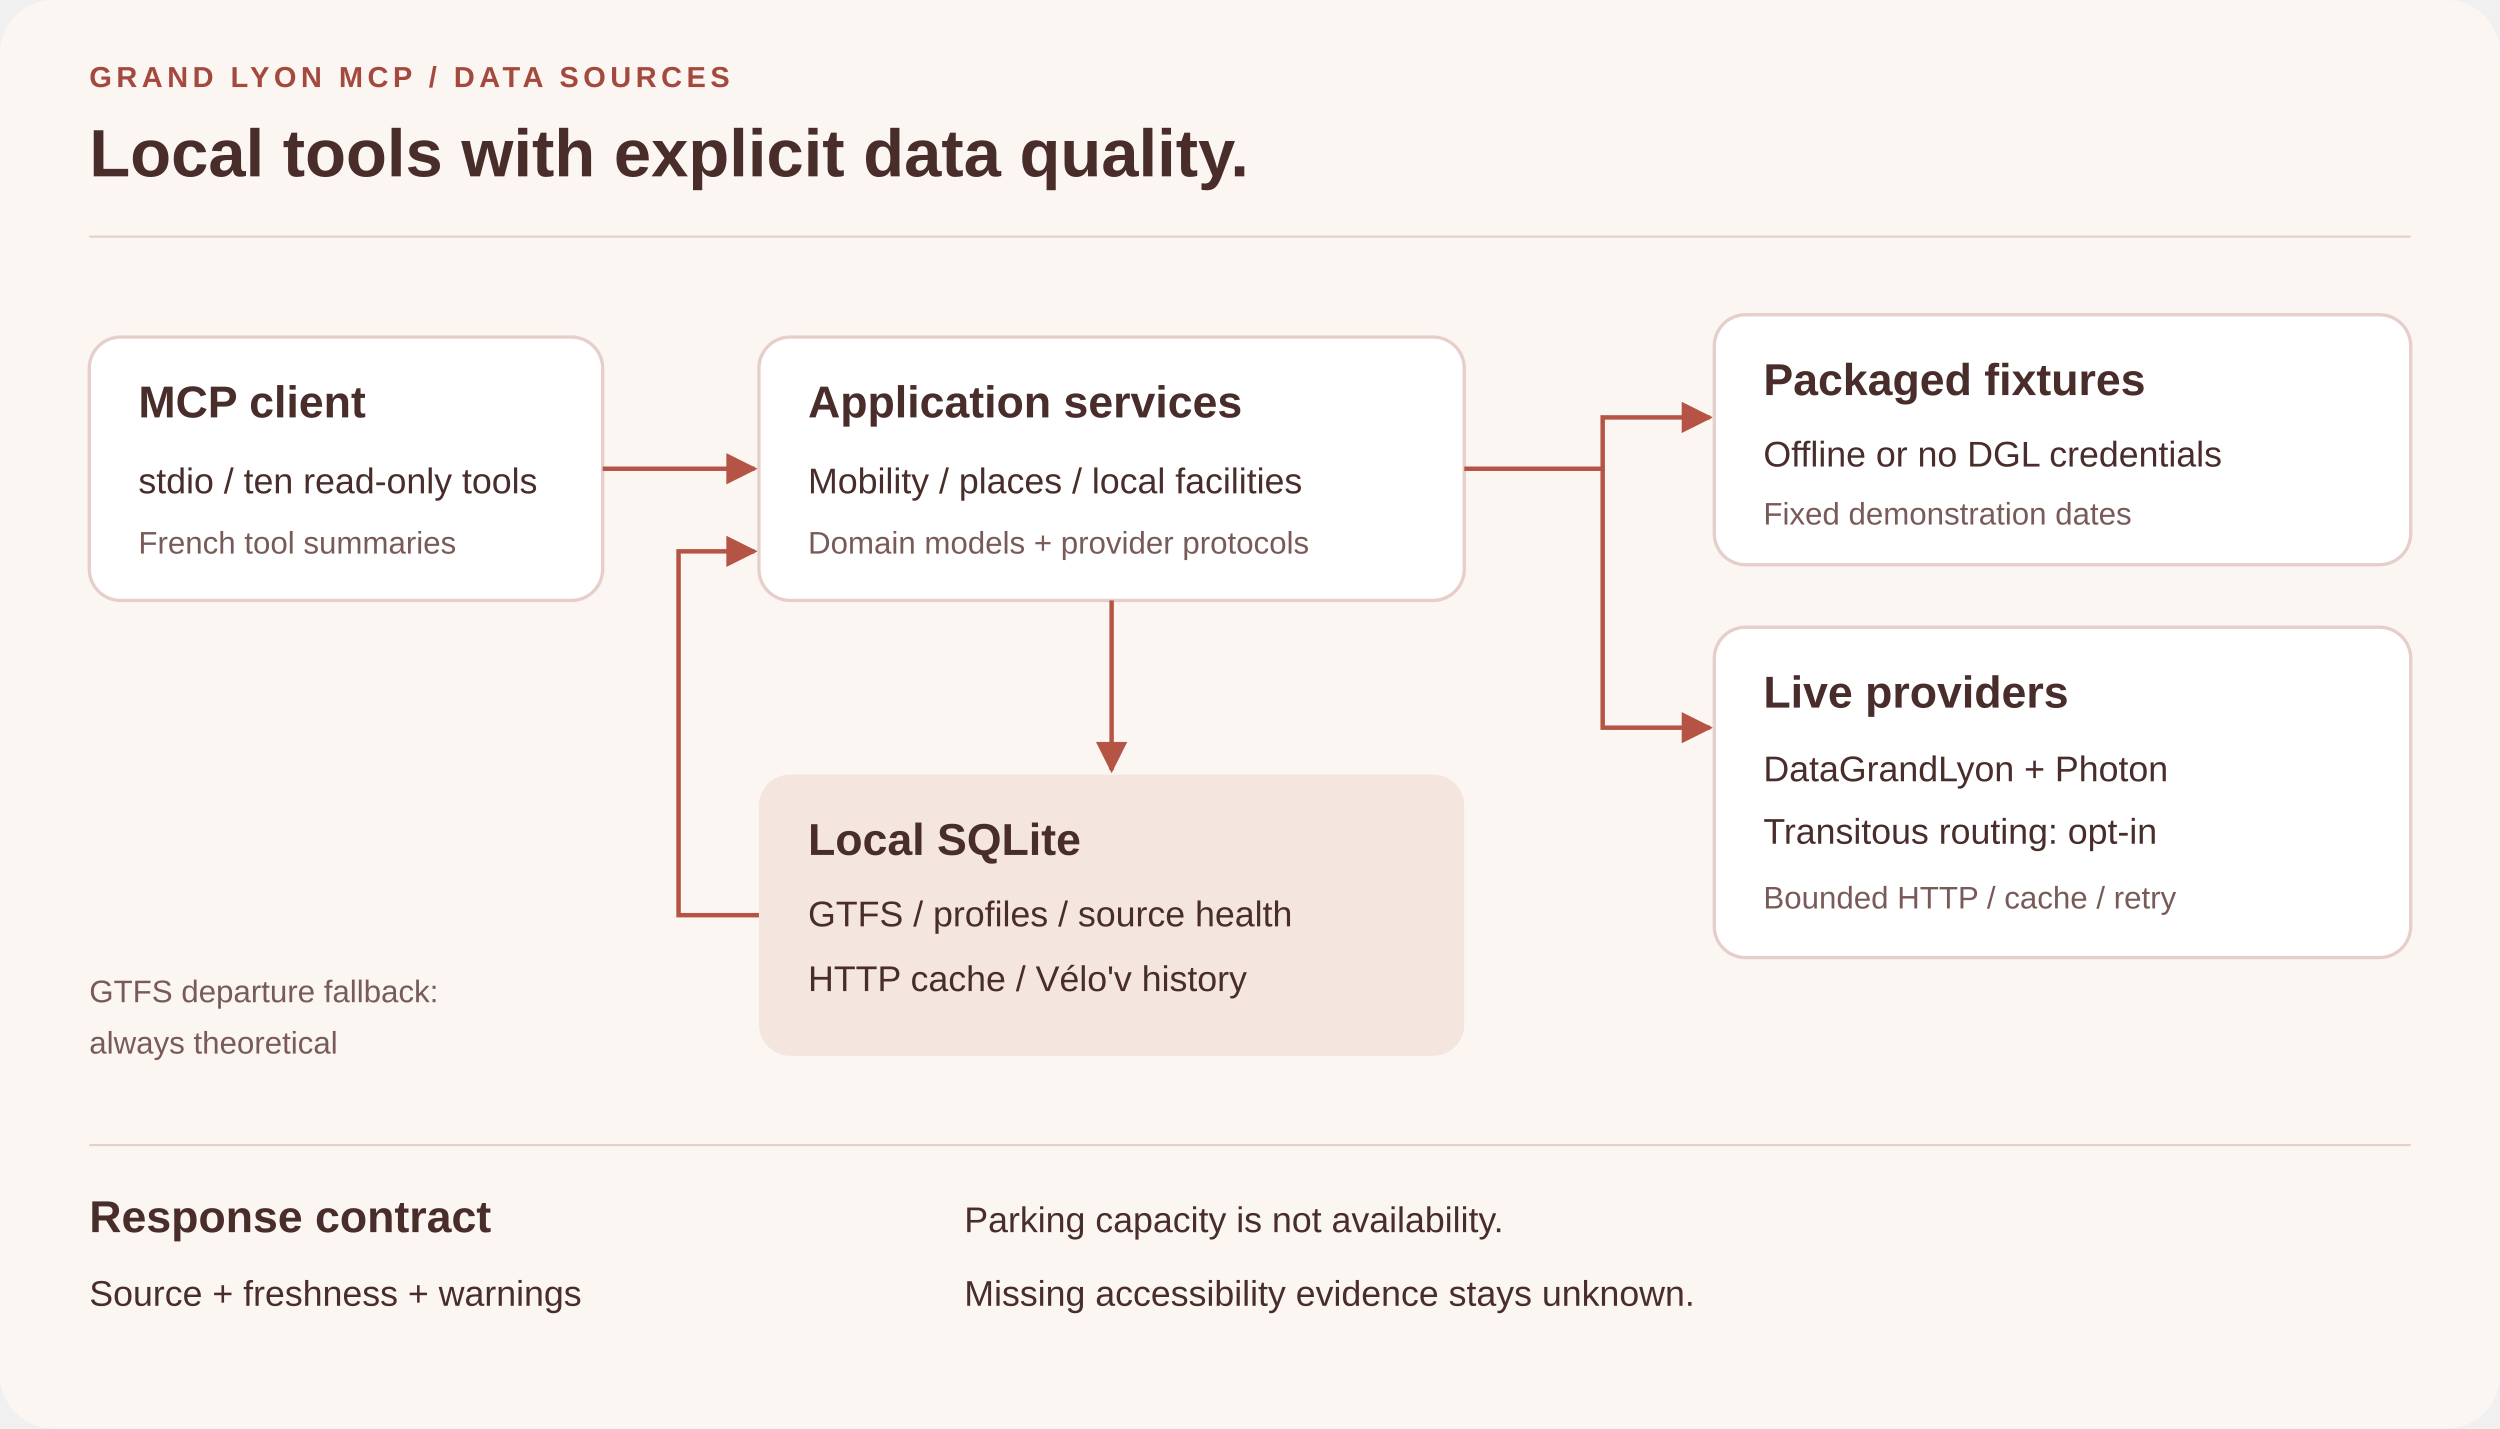
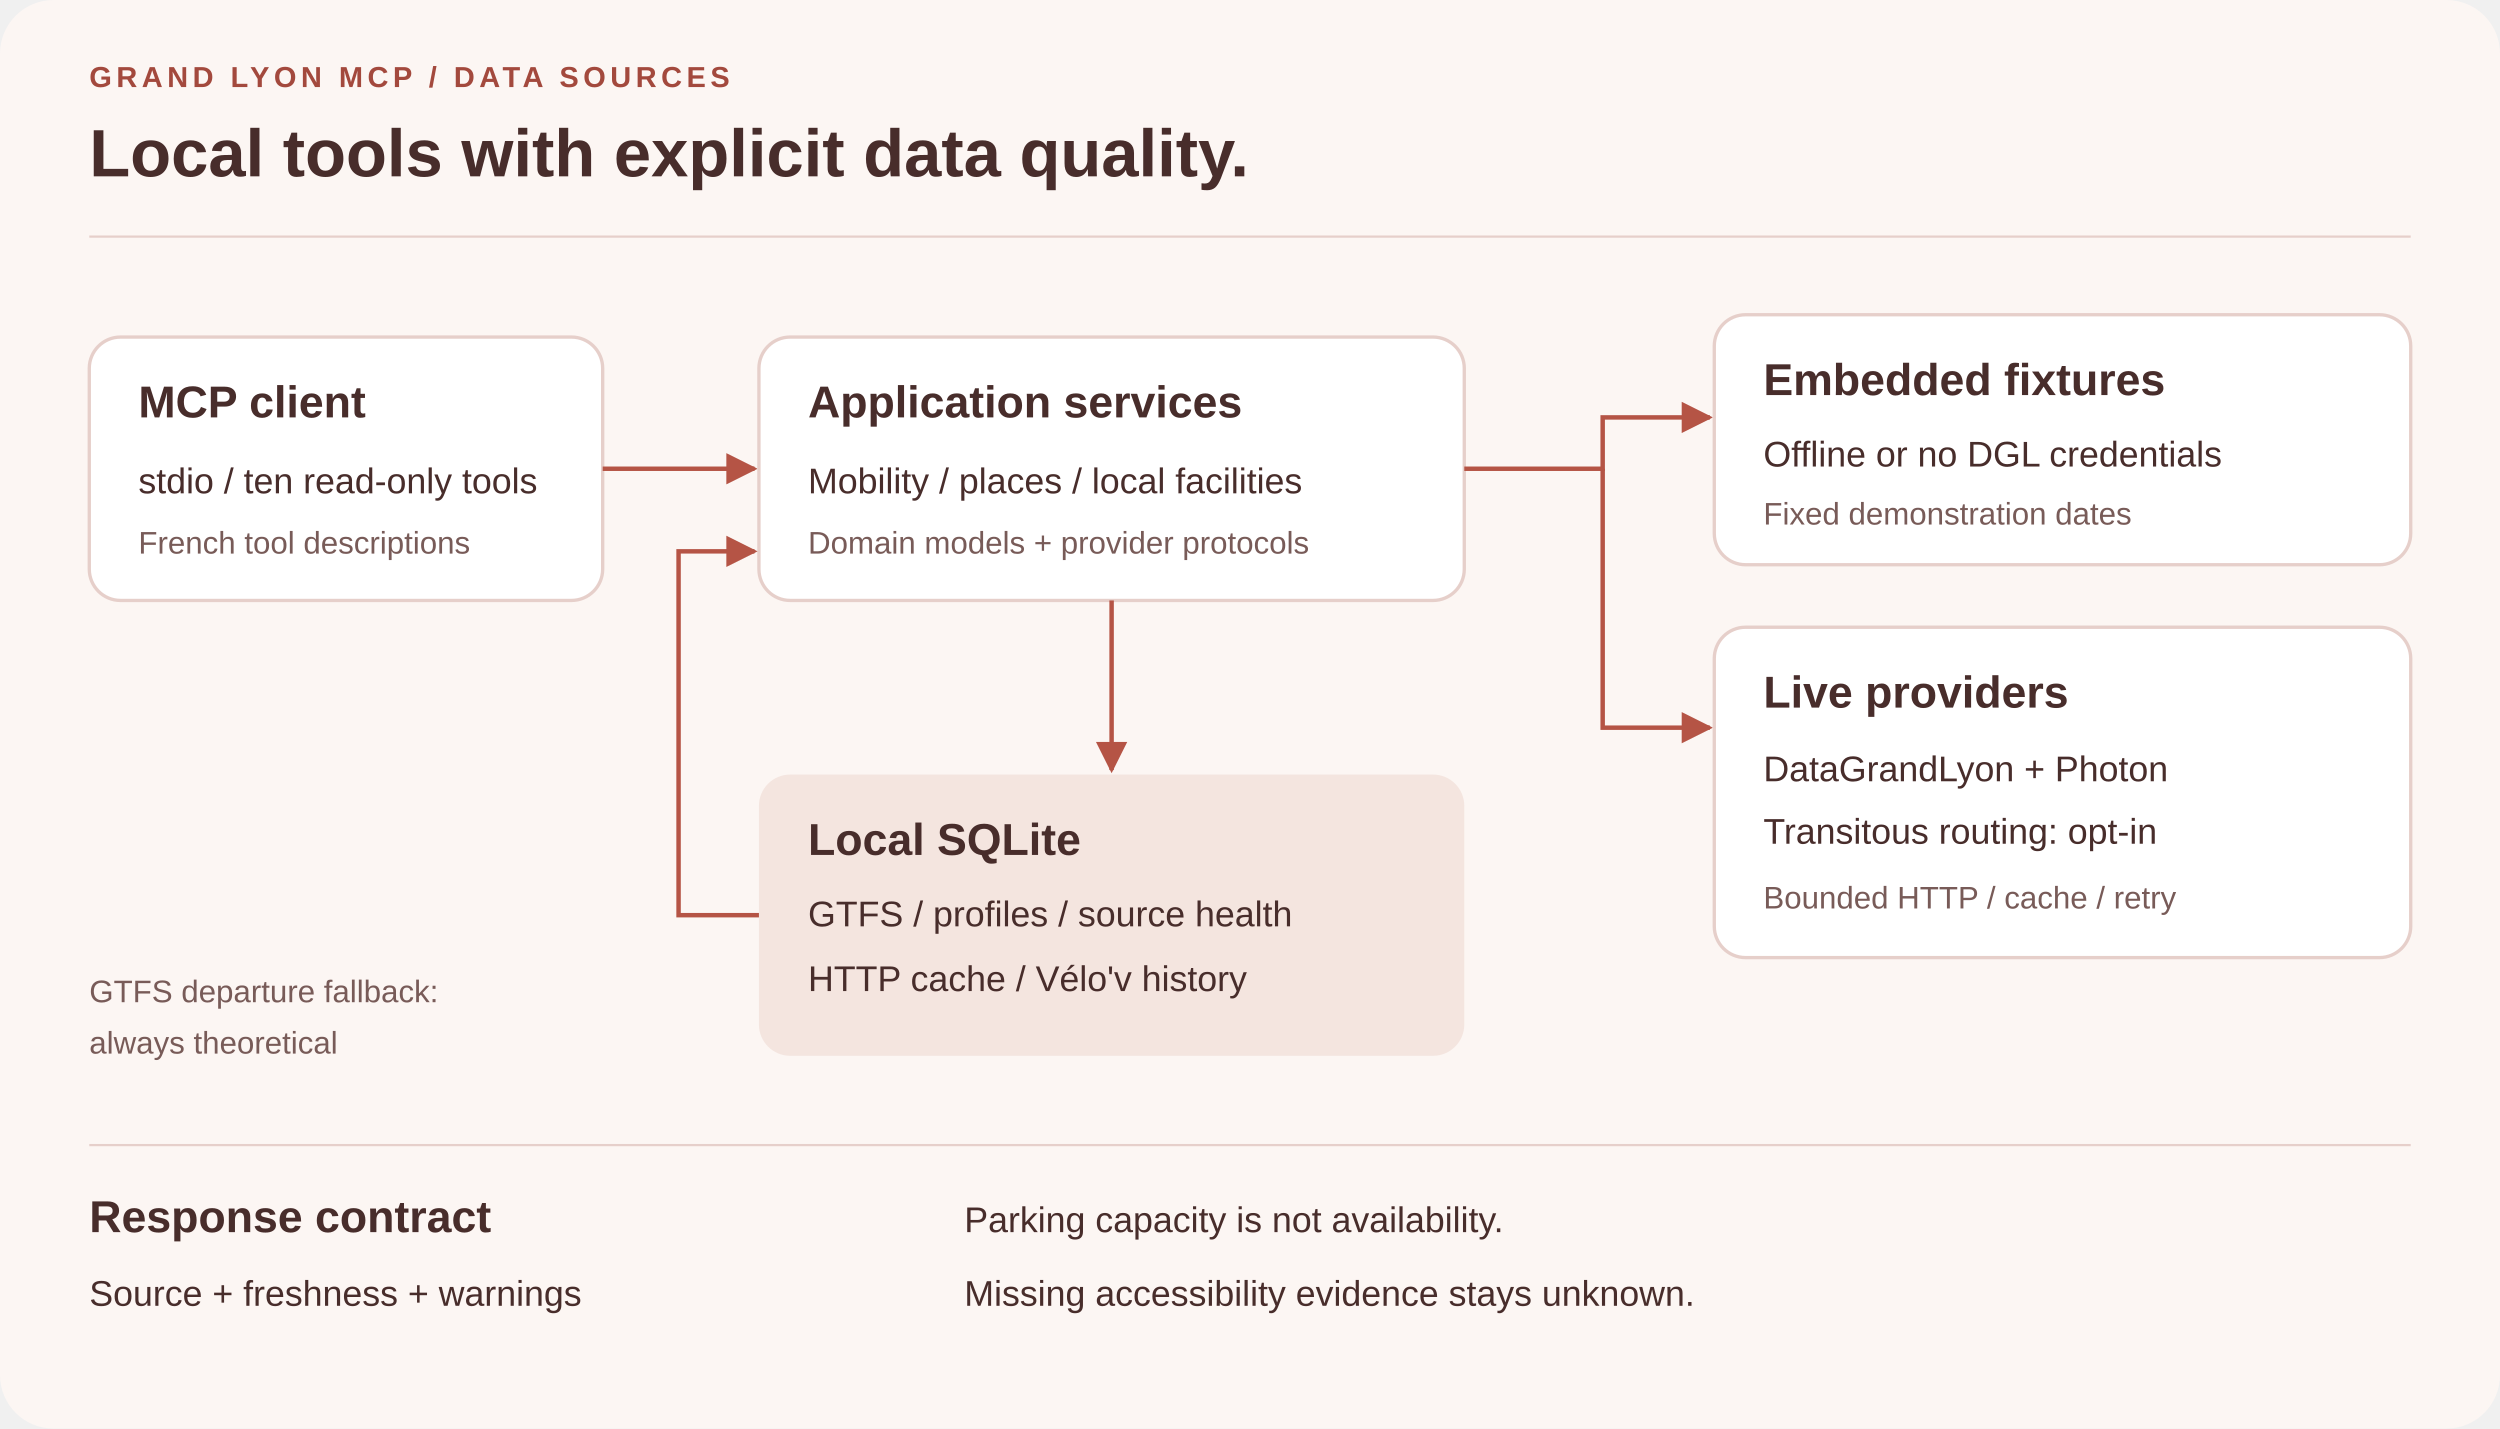
<svg xmlns="http://www.w3.org/2000/svg" width="1120" height="640" viewBox="0 0 1120 640" role="img" aria-labelledby="title desc">
  <defs>
    <marker id="arrow" viewBox="0 0 10 10" refX="9" refY="5" markerWidth="7" markerHeight="7" orient="auto">
      <path d="M0 0 10 5 0 10Z" fill="#b55445" />
    </marker>
    <style>text{font-family:Arial,Helvetica,sans-serif;fill:#482d2b}.title{font-size:30px;font-weight:700}.label{font-size:20px;font-weight:700}.body{font-size:16px}.small{font-size:14px;fill:#785b58}.eyebrow{font-size:13px;font-weight:700;letter-spacing:2px;fill:#a3493d}.box{fill:#fff;stroke:#e6cfca;stroke-width:1.5}.line{fill:none;stroke:#b55445;stroke-width:2;marker-end:url(#arrow)}</style>
  </defs>
  <rect width="1120" height="640" rx="24" fill="#fcf6f3" />
  <text x="40" y="39" class="eyebrow">GRAND LYON MCP / DATA SOURCES</text>
  <text x="40" y="79" class="title">Local tools with explicit data quality.</text>
  <path d="M40 106H1080" stroke="#e6cfca" />
  <rect x="40" y="151" width="230" height="118" rx="14" class="box" />
  <text x="62" y="187" class="label">MCP client</text>
  <text x="62" y="221" class="body">stdio / ten read-only tools</text>
-   <text x="62" y="248" class="small">French tool summaries</text>
+   <text x="62" y="248" class="small">French tool descriptions</text>
  <path d="M270 210H338" class="line" />
  <rect x="340" y="151" width="316" height="118" rx="14" class="box" />
  <text x="362" y="187" class="label">Application services</text>
  <text x="362" y="221" class="body">Mobility / places / local facilities</text>
  <text x="362" y="248" class="small">Domain models + provider protocols</text>
  <path d="M656 210H718V187H766" class="line" />
  <path d="M718 210V326H766" class="line" />
  <rect x="768" y="141" width="312" height="112" rx="14" class="box" />
-   <text x="790" y="177" class="label">Packaged fixtures</text>
+   <text x="790" y="177" class="label">Embedded fixtures</text>
  <text x="790" y="209" class="body">Offline or no DGL credentials</text>
  <text x="790" y="235" class="small">Fixed demonstration dates</text>
  <rect x="768" y="281" width="312" height="148" rx="14" class="box" />
  <text x="790" y="317" class="label">Live providers</text>
  <text x="790" y="350" class="body">DataGrandLyon + Photon</text>
  <text x="790" y="378" class="body">Transitous routing: opt-in</text>
  <text x="790" y="407" class="small">Bounded HTTP / cache / retry</text>
  <path d="M498 269V345" class="line" />
  <rect x="340" y="347" width="316" height="126" rx="14" fill="#f4e5df" />
  <text x="362" y="383" class="label">Local SQLite</text>
  <text x="362" y="415" class="body">GTFS / profiles / source health</text>
  <text x="362" y="444" class="body">HTTP cache / Vélo'v history</text>
  <path d="M340 410H304V247H338" class="line" />
  <text x="40" y="449" class="small">GTFS departure fallback:</text>
  <text x="40" y="472" class="small">always theoretical</text>
  <path d="M40 513H1080" stroke="#e6cfca" />
  <text x="40" y="552" class="label">Response contract</text>
  <text x="40" y="585" class="body">Source + freshness + warnings</text>
  <text x="432" y="552" class="body">Parking capacity is not availability.</text>
  <text x="432" y="585" class="body">Missing accessibility evidence stays unknown.</text>
</svg>
